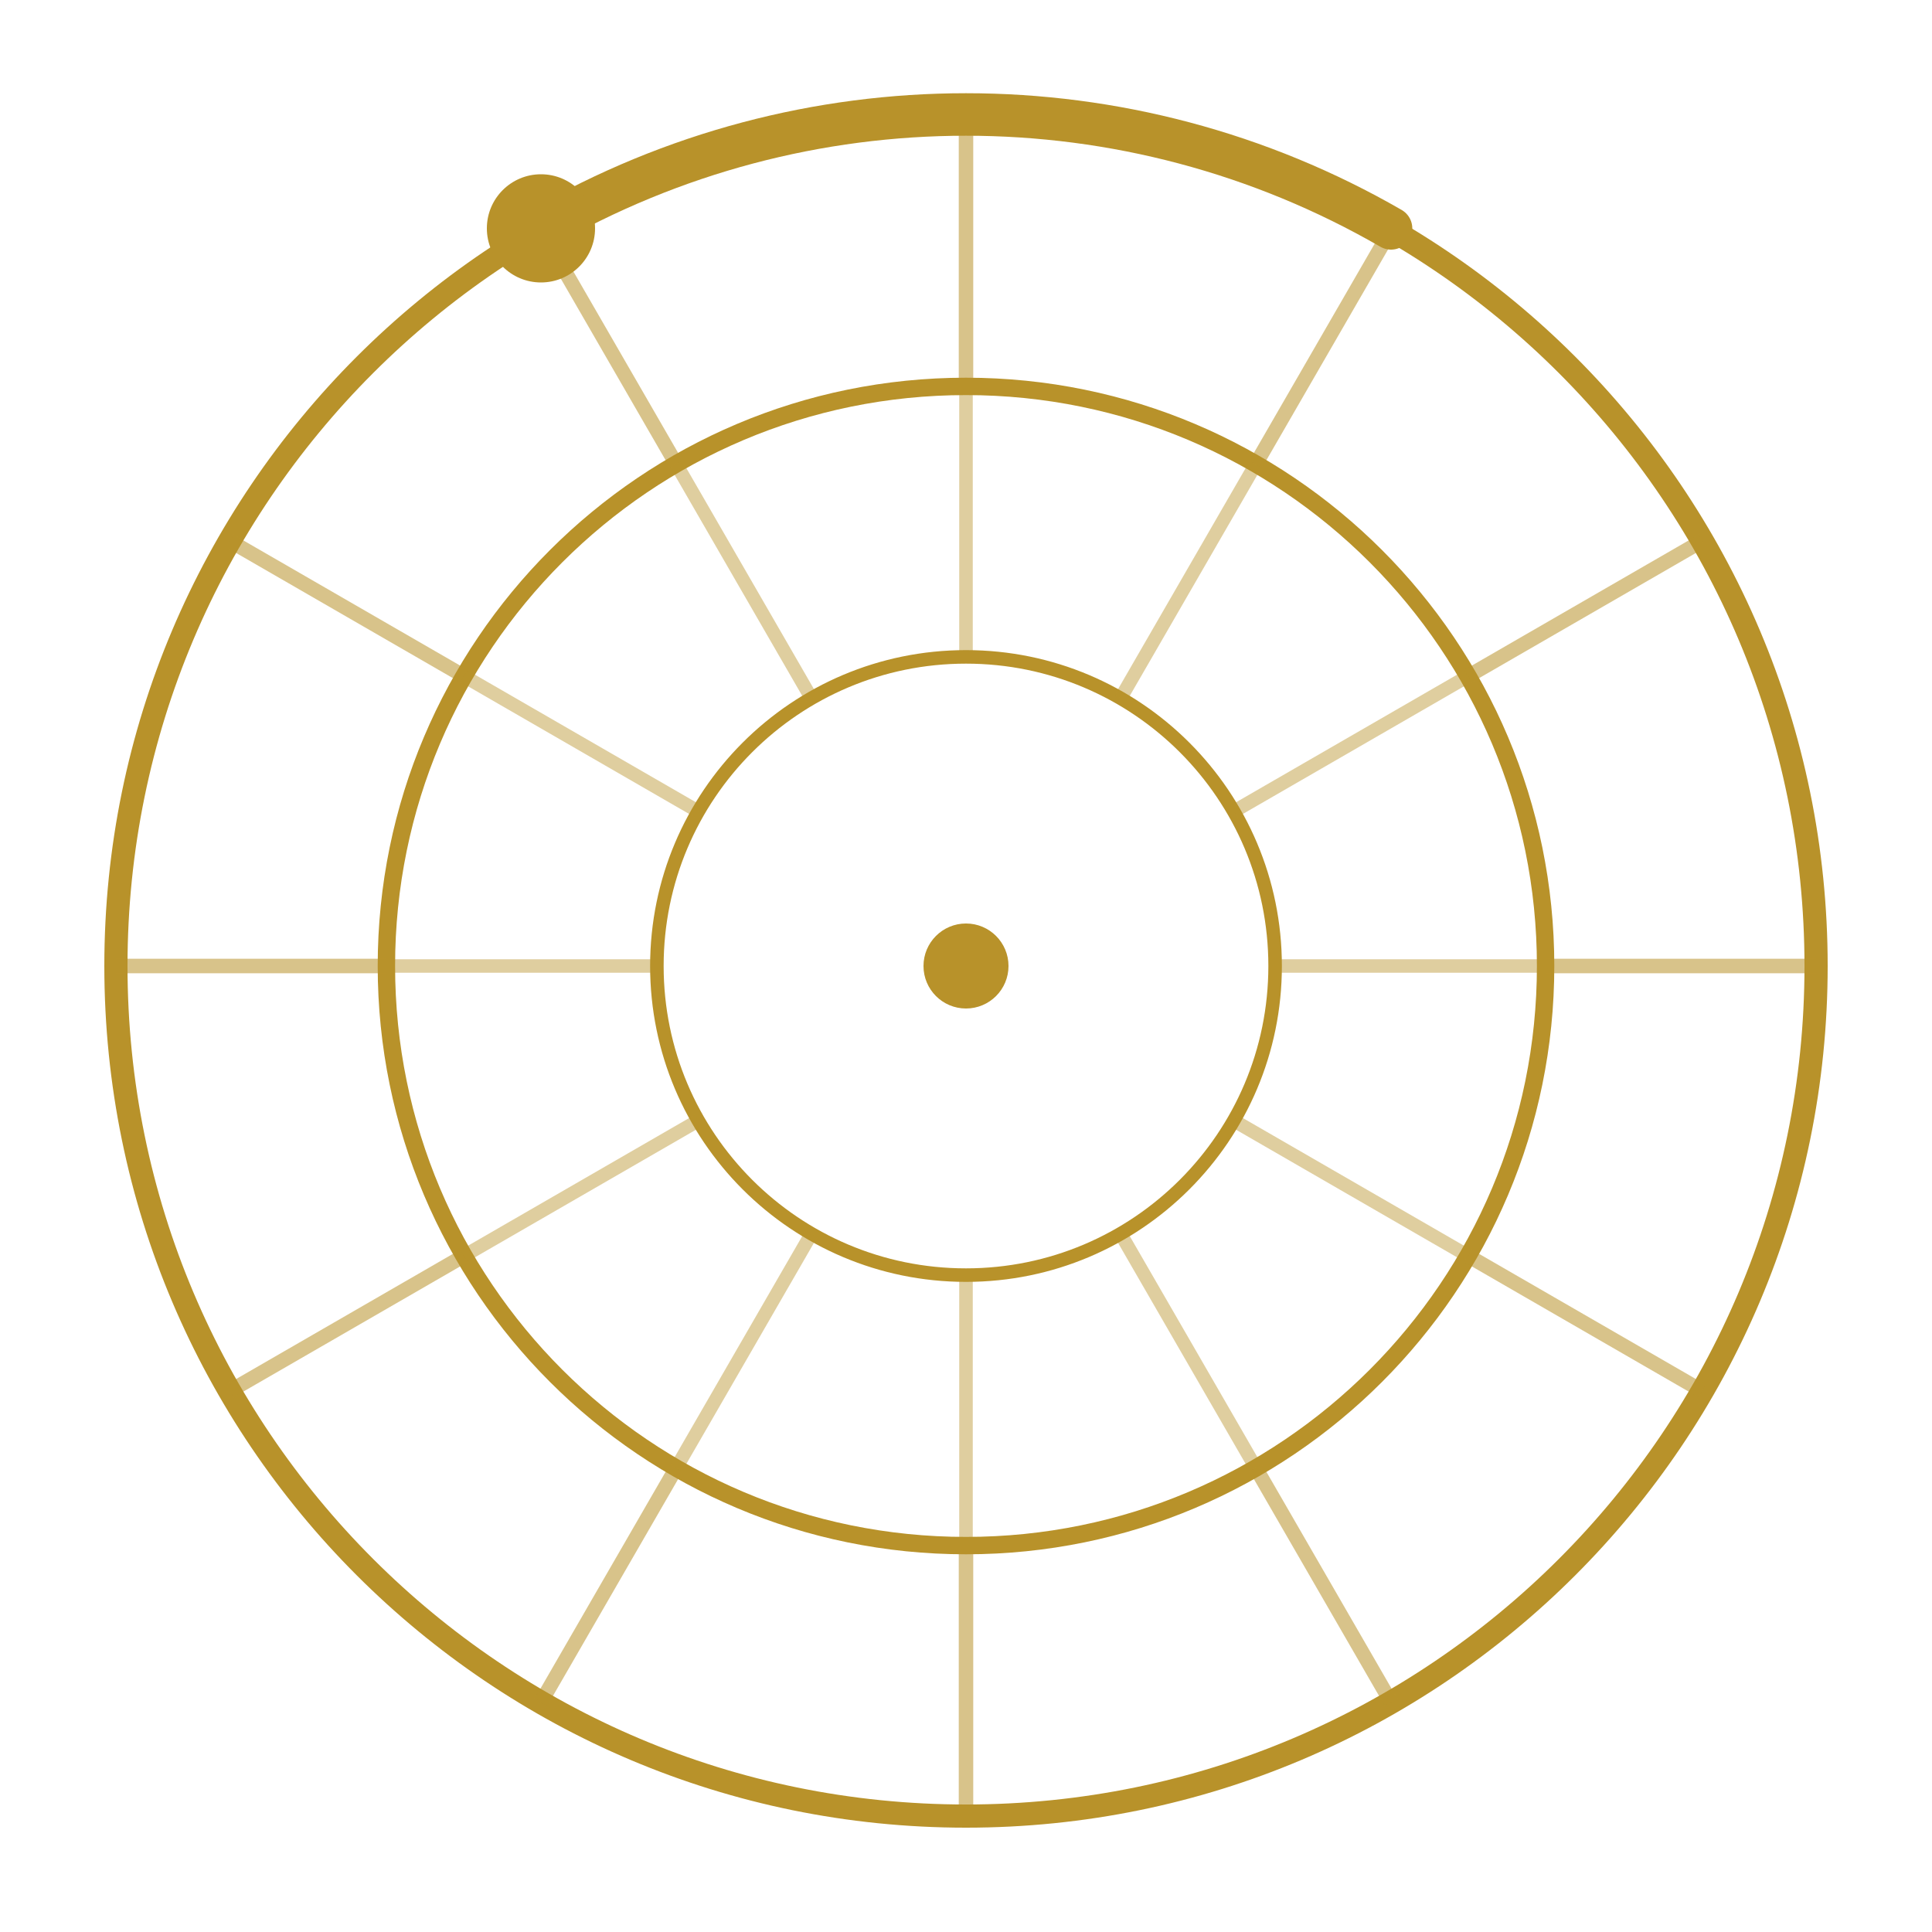
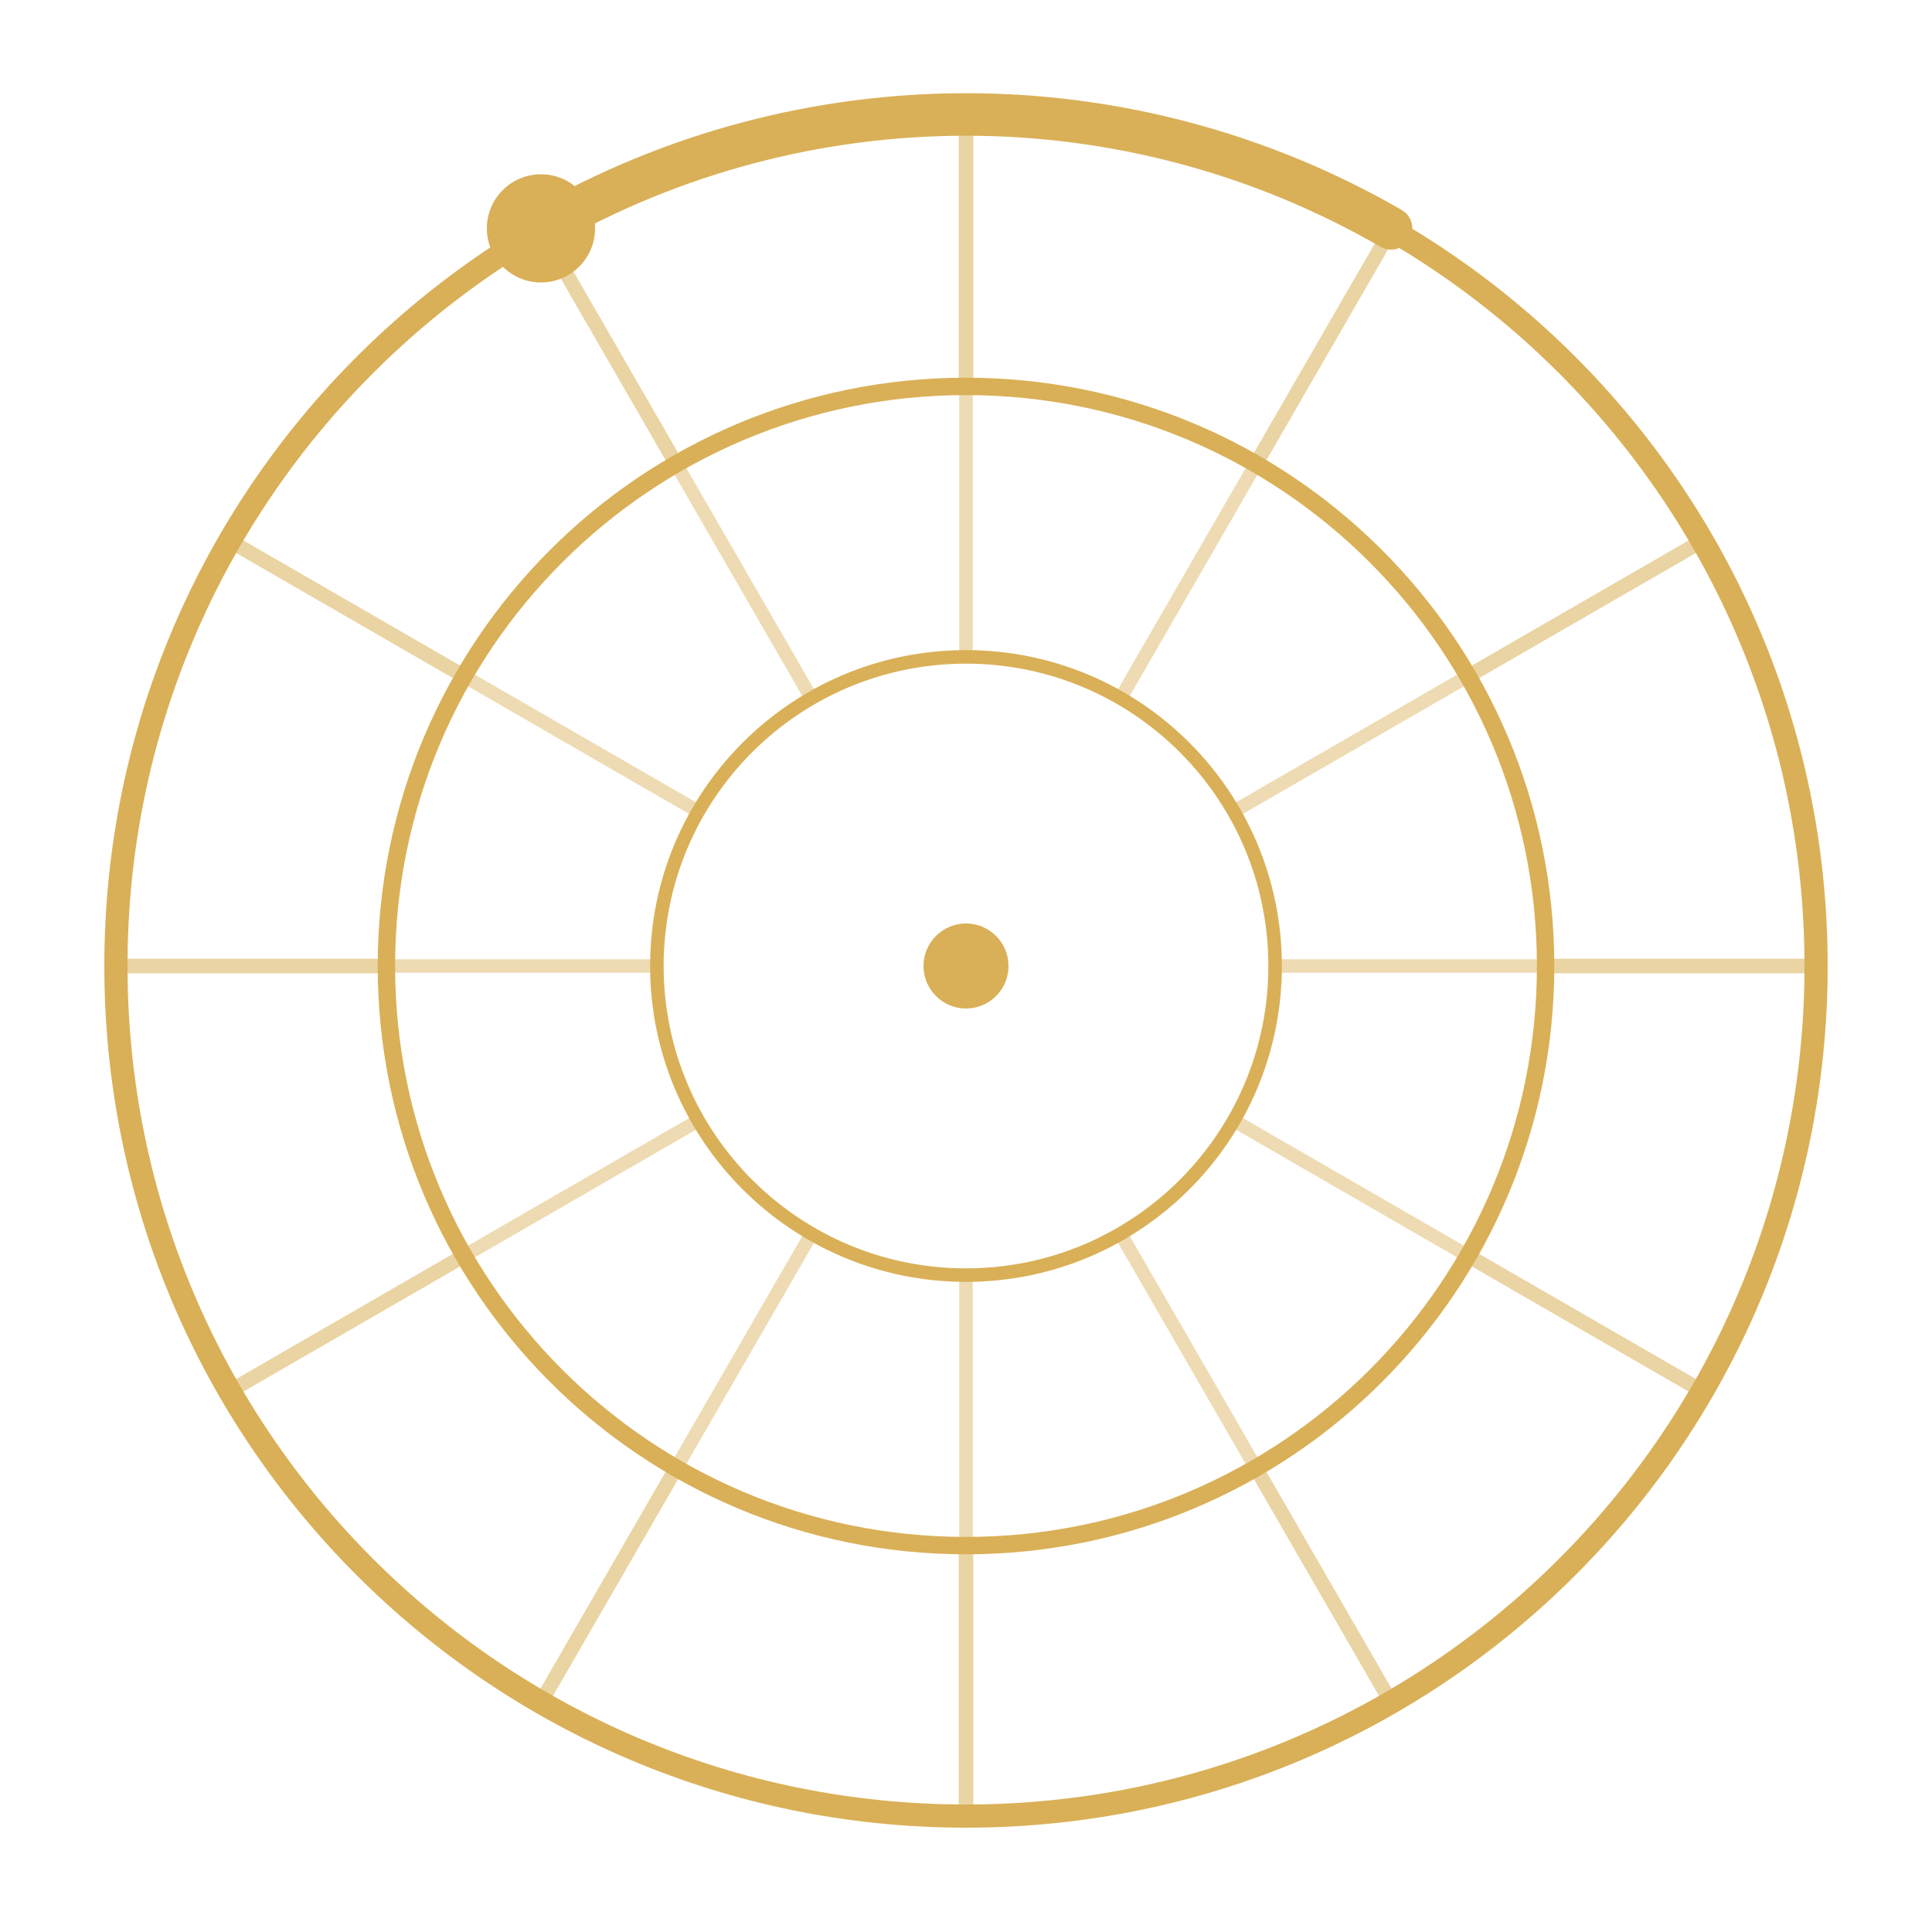
<svg xmlns="http://www.w3.org/2000/svg" fill="none" viewBox="0 0 100 100">
-   <g stroke="#b8922a">
+   <g stroke="#d9b057">
    <circle cx="50" cy="50" r="44" stroke-width="1.2" />
    <circle cx="50" cy="50" r="30" stroke-width=".9" />
    <circle cx="50" cy="50" r="16" stroke-width=".7" />
    <g opacity=".55" stroke-width=".75">
      <path d="m50 6v14" />
      <path d="m50 6v14" transform="matrix(.8660254 .5 -.5 .8660254 31.69873 -18.30127)" />
      <path d="m50 6v14" transform="matrix(.5 .8660254 -.8660254 .5 68.30127 -18.30127)" />
      <path d="m50 6v14" transform="matrix(0 1 -1 0 100 0)" />
      <path d="m50 6v14" transform="matrix(-.5 .8660254 -.8660254 -.5 118.3013 31.69873)" />
      <path d="m50 6v14" transform="matrix(-.8660254 .5 -.5 -.8660254 118.3013 68.30127)" />
      <path d="m50 6v14" transform="matrix(-1 0 -0 -1 100 100)" />
      <path d="m50 6v14" transform="matrix(-.8660254 -.5 .5 -.8660254 68.30127 118.3013)" />
      <path d="m50 6v14" transform="matrix(-.5 -.8660254 .8660254 -.5 31.69873 118.3013)" />
      <path d="m50 6v14" transform="matrix(-0 -1 1 -0 0 100)" />
      <path d="m50 6v14" transform="matrix(.5 -.8660254 .8660254 .5 -18.30127 68.30127)" />
      <path d="m50 6v14" transform="matrix(.8660254 -.5 .5 .8660254 -18.30127 31.69873)" />
    </g>
    <g opacity=".45" stroke-width=".7">
      <path d="m50 34v-14" />
      <path d="m50 34v-14" transform="matrix(.8660254 .5 -.5 .8660254 31.69873 -18.30127)" />
      <path d="m50 34v-14" transform="matrix(.5 .8660254 -.8660254 .5 68.30127 -18.30127)" />
      <path d="m50 34v-14" transform="matrix(0 1 -1 0 100 0)" />
      <path d="m50 34v-14" transform="matrix(-.5 .8660254 -.8660254 -.5 118.3013 31.69873)" />
      <path d="m50 34v-14" transform="matrix(-.8660254 .5 -.5 -.8660254 118.3013 68.30127)" />
      <path d="m50 34v-14" transform="matrix(-1 0 -0 -1 100 100)" />
      <path d="m50 34v-14" transform="matrix(-.8660254 -.5 .5 -.8660254 68.30127 118.3013)" />
      <path d="m50 34v-14" transform="matrix(-.5 -.8660254 .8660254 -.5 31.69873 118.3013)" />
      <path d="m50 34v-14" transform="matrix(-0 -1 1 -0 0 100)" />
      <path d="m50 34v-14" transform="matrix(.5 -.8660254 .8660254 .5 -18.30127 68.30127)" />
      <path d="m50 34v-14" transform="matrix(.8660254 -.5 .5 .8660254 -18.30127 31.69873)" />
    </g>
    <path d="m72 11.82a44 44 0 0 0 -44 0" stroke-linecap="round" stroke-width="2.2" />
  </g>
-   <circle cx="50" cy="50" fill="#b8922a" r="2.2" />
-   <circle cx="28" cy="11.82" fill="#b8922a" r="2.8" />
+   <circle cx="50" cy="50" fill="#d9b057" r="2.2" />
+   <circle cx="28" cy="11.82" fill="#d9b057" r="2.8" />
</svg>
